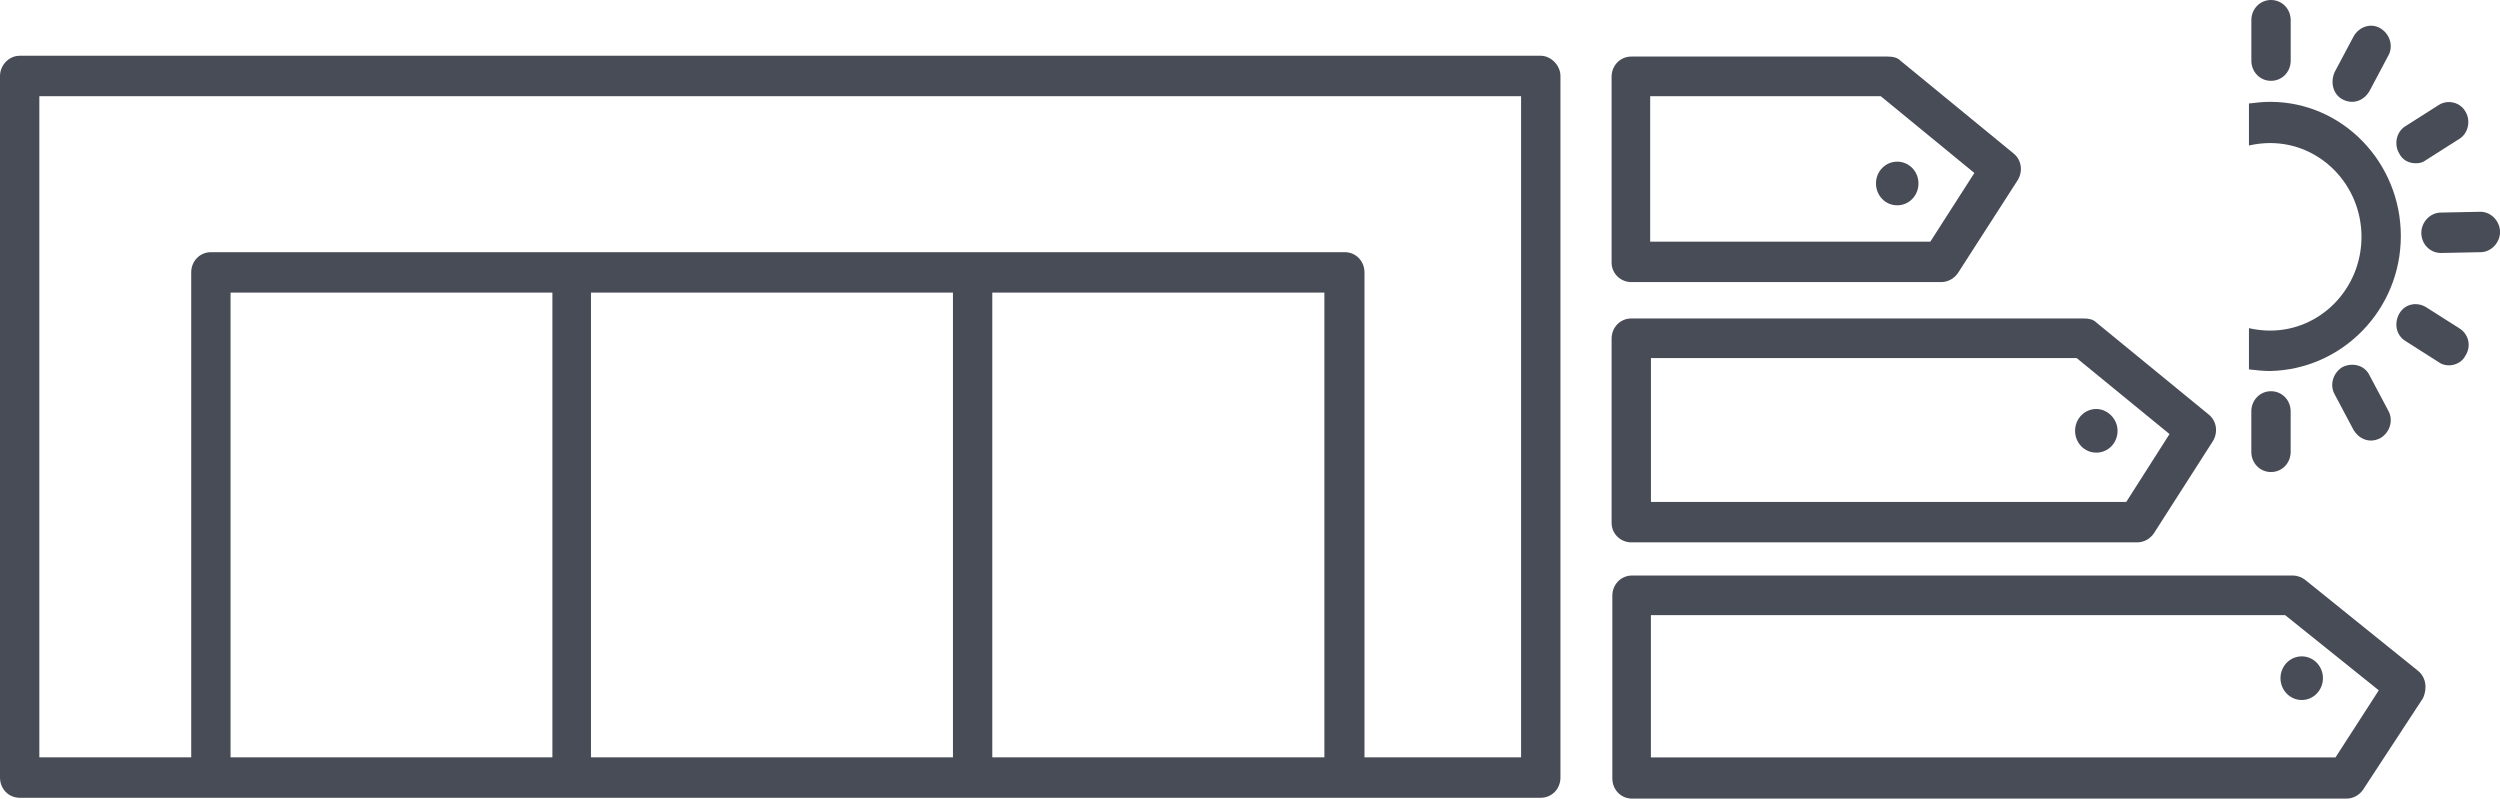
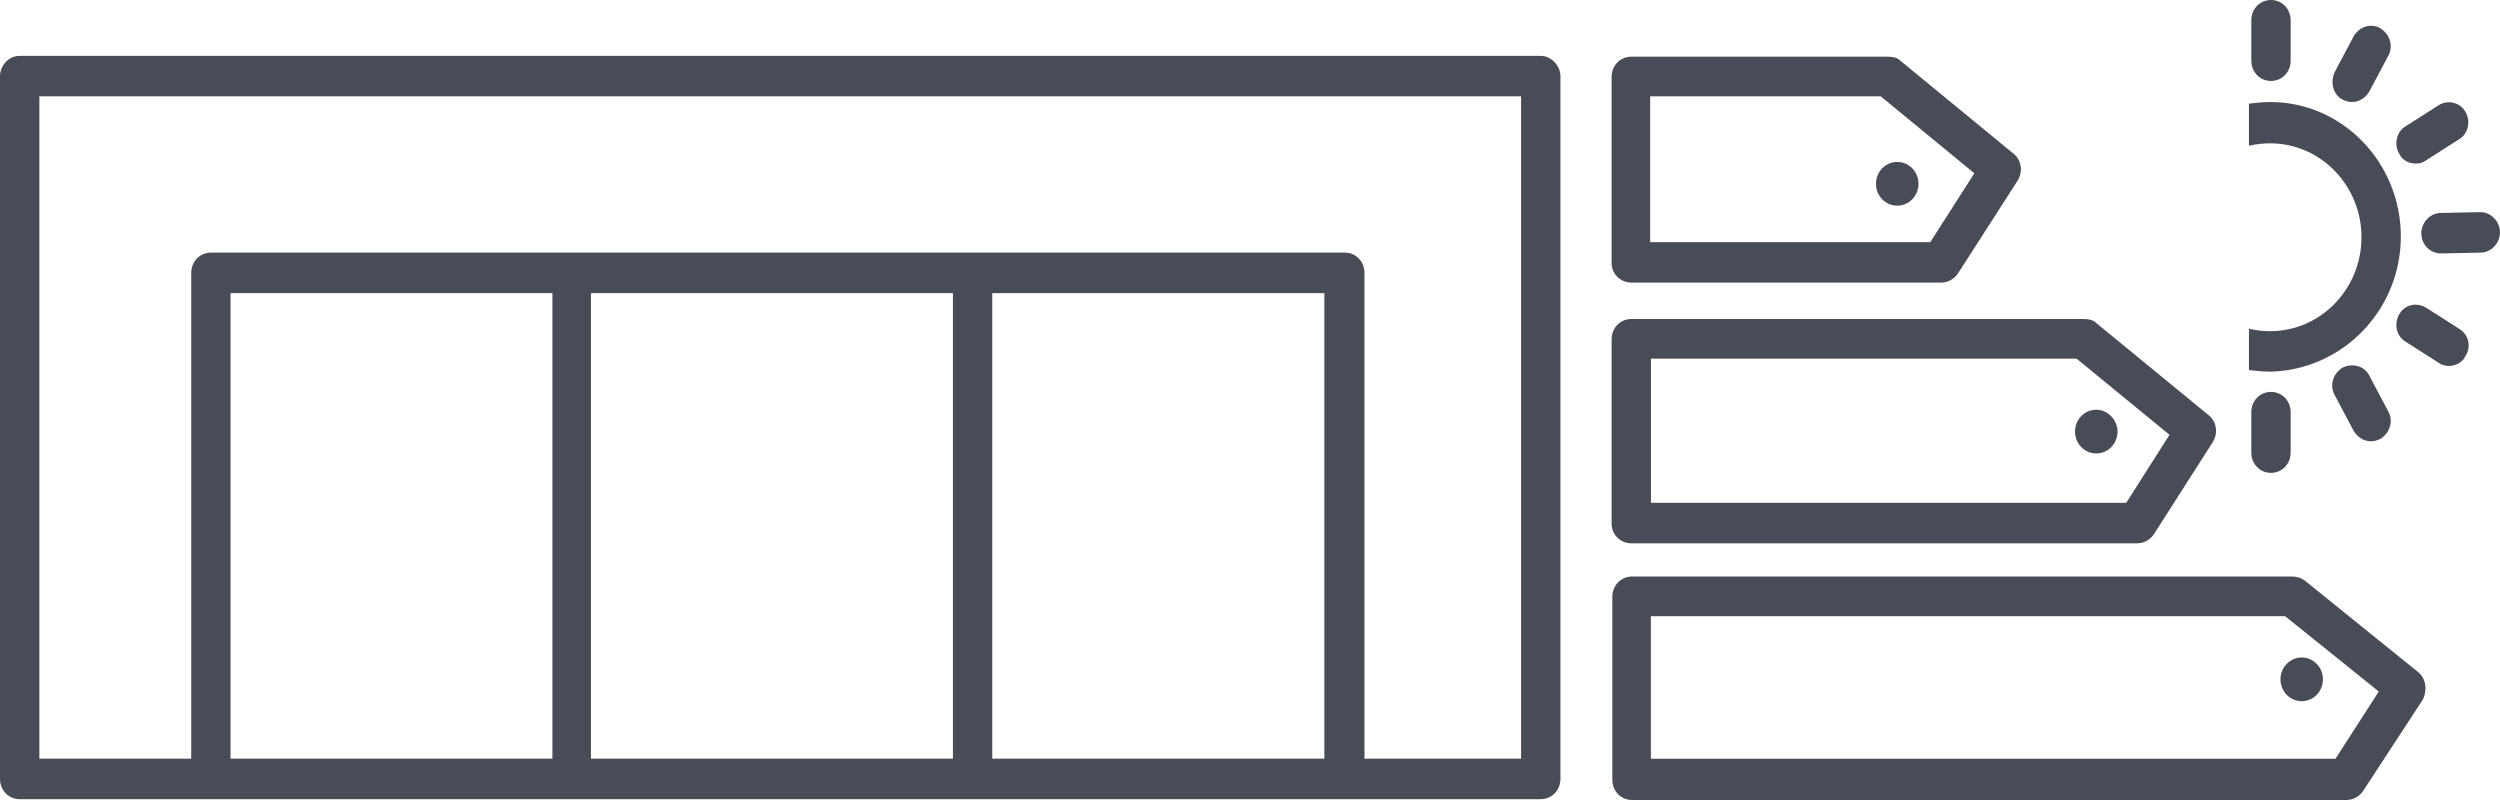
- <svg xmlns="http://www.w3.org/2000/svg" width="72" height="23" viewBox="0 0 72 23" fill="none">
-   <path d="M46.981 8.124H55.91C56.091 8.124 56.272 8.031 56.386 7.868L58.108 5.191C58.267 4.935 58.221 4.609 57.995 4.423L54.731 1.746C54.641 1.653 54.505 1.629 54.369 1.629H46.981C46.663 1.629 46.414 1.885 46.414 2.211V7.566C46.414 7.868 46.663 8.124 46.981 8.124ZM47.547 2.77H54.165L56.862 4.982L55.593 6.96H47.525V2.77H47.547Z" fill="#484C57" />
-   <path d="M54.64 4.656C54.3 4.656 54.028 4.935 54.028 5.284C54.028 5.633 54.3 5.913 54.64 5.913C54.98 5.913 55.252 5.633 55.252 5.284C55.252 4.935 54.98 4.656 54.64 4.656Z" fill="#484C57" />
-   <path d="M46.981 15.62H61.553C61.734 15.62 61.916 15.527 62.029 15.364L63.728 12.71C63.887 12.454 63.842 12.128 63.615 11.942L60.374 9.288C60.284 9.195 60.148 9.172 60.012 9.172H46.981C46.663 9.172 46.414 9.428 46.414 9.754V15.062C46.414 15.364 46.663 15.62 46.981 15.62ZM47.547 10.313H59.808L62.482 12.501L61.236 14.456H47.547V10.313Z" fill="#484C57" />
-   <path d="M60.374 11.779C60.034 11.779 59.762 12.059 59.762 12.408C59.762 12.757 60.034 13.036 60.374 13.036C60.714 13.036 60.986 12.757 60.986 12.408C60.986 12.059 60.691 11.779 60.374 11.779Z" fill="#484C57" />
-   <path d="M69.642 19.322L66.379 16.692C66.288 16.622 66.152 16.575 66.039 16.575H47.002C46.685 16.575 46.435 16.831 46.435 17.157V22.418C46.435 22.744 46.685 23 47.002 23H67.58C67.761 23 67.943 22.907 68.056 22.744L69.778 20.114C69.914 19.834 69.869 19.508 69.642 19.322ZM67.263 21.813H47.546V17.716H65.812L68.509 19.881L67.263 21.813Z" fill="#484C57" />
-   <path d="M66.29 20.16C66.628 20.16 66.901 19.878 66.901 19.531C66.901 19.184 66.628 18.903 66.29 18.903C65.952 18.903 65.678 19.184 65.678 19.531C65.678 19.878 65.952 20.16 66.29 20.16Z" fill="#484C57" />
-   <path d="M65.405 2.328C65.723 2.328 65.972 2.072 65.972 1.746V0.582C65.972 0.256 65.723 0 65.405 0C65.088 0 64.839 0.256 64.839 0.582V1.746C64.839 2.072 65.088 2.328 65.405 2.328Z" fill="#484C57" />
-   <path d="M64.838 11.849V13.013C64.838 13.339 65.087 13.595 65.404 13.595C65.722 13.595 65.971 13.339 65.971 13.013V11.849C65.971 11.523 65.722 11.267 65.404 11.267C65.087 11.267 64.838 11.523 64.838 11.849Z" fill="#484C57" />
-   <path d="M67.467 2.863C67.558 2.91 67.648 2.933 67.739 2.933C67.943 2.933 68.124 2.817 68.237 2.631L68.781 1.606C68.94 1.327 68.827 0.978 68.555 0.815C68.283 0.652 67.943 0.768 67.784 1.048L67.24 2.072C67.104 2.374 67.195 2.724 67.467 2.863Z" fill="#484C57" />
-   <path d="M69.576 4.702C69.689 4.702 69.78 4.679 69.87 4.609L70.822 4.004C71.094 3.841 71.162 3.468 71.004 3.212C70.845 2.933 70.482 2.863 70.233 3.026L69.281 3.631C69.009 3.794 68.941 4.167 69.1 4.423C69.191 4.609 69.372 4.702 69.576 4.702Z" fill="#484C57" />
-   <path d="M71.434 6.099L70.301 6.122C69.984 6.122 69.734 6.402 69.734 6.704C69.734 7.03 69.984 7.286 70.301 7.286L71.434 7.263C71.751 7.263 72.001 6.984 72.001 6.681C72.001 6.378 71.751 6.099 71.434 6.099Z" fill="#484C57" />
-   <path d="M67.467 10.569C67.195 10.732 67.082 11.081 67.24 11.361L67.784 12.385C67.898 12.571 68.079 12.688 68.283 12.688C68.374 12.688 68.464 12.664 68.555 12.618C68.827 12.455 68.94 12.105 68.782 11.826L68.238 10.802C68.102 10.523 67.762 10.429 67.467 10.569Z" fill="#484C57" />
-   <path d="M70.822 9.451L69.87 8.846C69.599 8.683 69.258 8.753 69.1 9.032C68.941 9.311 69.009 9.661 69.281 9.824L70.233 10.429C70.324 10.499 70.437 10.522 70.528 10.522C70.709 10.522 70.913 10.429 71.004 10.243C71.185 9.963 71.094 9.614 70.822 9.451Z" fill="#484C57" />
-   <path d="M69.144 6.797C69.144 4.679 67.467 2.933 65.382 2.933C65.178 2.933 64.975 2.956 64.77 2.98V4.19C64.975 4.144 65.178 4.12 65.382 4.12C66.833 4.12 68.011 5.331 68.011 6.821C68.011 8.311 66.833 9.521 65.382 9.521C65.178 9.521 64.975 9.498 64.77 9.451V10.639C64.975 10.662 65.178 10.685 65.382 10.685C67.467 10.639 69.144 8.916 69.144 6.797Z" fill="#484C57" />
-   <path d="M44.374 1.606H0.567C0.249 1.606 0 1.885 0 2.188V22.394C0 22.72 0.249 22.976 0.567 22.976H6.074H38.731H44.374C44.691 22.976 44.941 22.72 44.941 22.394V2.188C44.941 1.885 44.669 1.606 44.374 1.606ZM27.445 8.427V21.812H17.02V8.427H27.445ZM15.887 21.812H6.64V8.427H15.909V21.812H15.887ZM28.578 21.812V8.427H38.142V21.812H28.578ZM43.807 21.812H39.297V7.845C39.297 7.519 39.048 7.263 38.731 7.263H6.074C5.756 7.263 5.507 7.519 5.507 7.845V21.812H1.133V2.77H43.807V21.812Z" fill="#484C57" />
+ <svg xmlns="http://www.w3.org/2000/svg" width="100" height="32" viewBox="0 0 100 32" fill="none">
+   <path d="M65.251 11.303H77.652C77.904 11.303 78.156 11.174 78.313 10.947L80.706 7.223C80.926 6.866 80.863 6.413 80.548 6.154L76.016 2.429C75.89 2.299 75.701 2.267 75.512 2.267H65.251C64.81 2.267 64.464 2.623 64.464 3.077V10.526C64.464 10.947 64.81 11.303 65.251 11.303ZM66.038 3.854H75.229L78.974 6.931L77.212 9.684H66.006V3.854H66.038Z" fill="#484C57" />
+   <path d="M75.889 6.478C75.417 6.478 75.039 6.866 75.039 7.352C75.039 7.838 75.417 8.227 75.889 8.227C76.361 8.227 76.739 7.838 76.739 7.352C76.739 6.866 76.361 6.478 75.889 6.478Z" fill="#484C57" />
+   <path d="M65.251 21.732H85.49C85.742 21.732 85.993 21.603 86.151 21.376L88.511 17.684C88.732 17.328 88.669 16.874 88.354 16.615L83.853 12.923C83.727 12.793 83.538 12.761 83.349 12.761H65.251C64.81 12.761 64.464 13.117 64.464 13.57V20.955C64.464 21.376 64.81 21.732 65.251 21.732ZM66.038 14.348H83.066L86.78 17.392L85.049 20.113H66.038V14.348Z" fill="#484C57" />
+   <path d="M83.851 16.389C83.379 16.389 83.001 16.777 83.001 17.263C83.001 17.749 83.379 18.138 83.851 18.138C84.323 18.138 84.701 17.749 84.701 17.263C84.701 16.777 84.291 16.389 83.851 16.389Z" fill="#484C57" />
+   <path d="M96.725 26.883L92.192 23.223C92.066 23.126 91.877 23.061 91.72 23.061H65.28C64.839 23.061 64.493 23.417 64.493 23.871V31.191C64.493 31.644 64.839 32 65.28 32H93.86C94.112 32 94.364 31.871 94.521 31.644L96.913 27.984C97.102 27.595 97.039 27.142 96.725 26.883ZM93.42 30.349H66.035V24.648H91.405L95.151 27.66L93.42 30.349Z" fill="#484C57" />
+   <path d="M92.069 28.048C92.538 28.048 92.918 27.657 92.918 27.174C92.918 26.691 92.538 26.299 92.069 26.299C91.599 26.299 91.219 26.691 91.219 27.174C91.219 27.657 91.599 28.048 92.069 28.048Z" fill="#484C57" />
+   <path d="M90.84 3.239C91.28 3.239 91.626 2.883 91.626 2.429V0.81C91.626 0.356 91.28 0 90.84 0C90.399 0 90.053 0.356 90.053 0.81V2.429C90.053 2.883 90.399 3.239 90.84 3.239Z" fill="#484C57" />
+   <path d="M90.052 16.485V18.105C90.052 18.558 90.398 18.915 90.839 18.915C91.279 18.915 91.626 18.558 91.626 18.105V16.485C91.626 16.032 91.279 15.676 90.839 15.676C90.398 15.676 90.052 16.032 90.052 16.485Z" fill="#484C57" />
+   <path d="M93.703 3.984C93.829 4.048 93.955 4.081 94.081 4.081C94.364 4.081 94.616 3.919 94.773 3.66L95.529 2.235C95.749 1.846 95.592 1.36 95.214 1.133C94.836 0.907 94.364 1.069 94.144 1.457L93.388 2.882C93.2 3.303 93.326 3.789 93.703 3.984Z" fill="#484C57" />
+   <path d="M96.632 6.542C96.79 6.542 96.916 6.51 97.042 6.413L98.364 5.571C98.741 5.344 98.836 4.826 98.615 4.469C98.395 4.081 97.892 3.984 97.545 4.21L96.223 5.052C95.846 5.279 95.751 5.797 95.972 6.154C96.097 6.413 96.349 6.542 96.632 6.542Z" fill="#484C57" />
+   <path d="M99.213 8.486L97.639 8.518C97.199 8.518 96.853 8.907 96.853 9.328C96.853 9.781 97.199 10.138 97.639 10.138L99.213 10.105C99.654 10.105 100 9.717 100 9.296C100 8.874 99.654 8.486 99.213 8.486Z" fill="#484C57" />
+   <path d="M93.704 14.704C93.326 14.931 93.168 15.417 93.389 15.806L94.144 17.231C94.302 17.49 94.553 17.652 94.837 17.652C94.963 17.652 95.088 17.619 95.214 17.555C95.592 17.328 95.749 16.842 95.529 16.453L94.774 15.028C94.585 14.64 94.113 14.51 93.704 14.704Z" fill="#484C57" />
+   <path d="M98.364 13.15L97.042 12.307C96.664 12.081 96.192 12.178 95.972 12.567C95.751 12.955 95.846 13.441 96.223 13.668L97.545 14.51C97.671 14.607 97.829 14.639 97.954 14.639C98.206 14.639 98.49 14.51 98.615 14.251C98.867 13.862 98.741 13.376 98.364 13.15Z" fill="#484C57" />
+   <path d="M96.033 9.458C96.033 6.51 93.704 4.081 90.808 4.081C90.525 4.081 90.241 4.113 89.958 4.146V5.83C90.241 5.765 90.525 5.733 90.808 5.733C92.822 5.733 94.459 7.417 94.459 9.49C94.459 11.563 92.822 13.247 90.808 13.247C90.525 13.247 90.241 13.215 89.958 13.15V14.802C90.241 14.834 90.525 14.866 90.808 14.866C93.704 14.802 96.033 12.405 96.033 9.458Z" fill="#484C57" />
+   <path d="M61.63 2.234H0.787C0.346 2.234 0 2.623 0 3.044V31.157C0 31.611 0.346 31.967 0.787 31.967H8.436H53.792H61.63C62.071 31.967 62.417 31.611 62.417 31.157V3.044C62.417 2.623 62.039 2.234 61.63 2.234ZM38.117 11.724V30.348H23.638V11.724H38.117ZM22.065 30.348H9.222V11.724H22.096V30.348H22.065ZM39.691 30.348V11.724H52.974V30.348H39.691ZM60.843 30.348H54.579V10.915C54.579 10.461 54.233 10.105 53.792 10.105H8.436C7.995 10.105 7.649 10.461 7.649 10.915V30.348H1.574V3.854H60.843V30.348Z" fill="#484C57" />
</svg>
